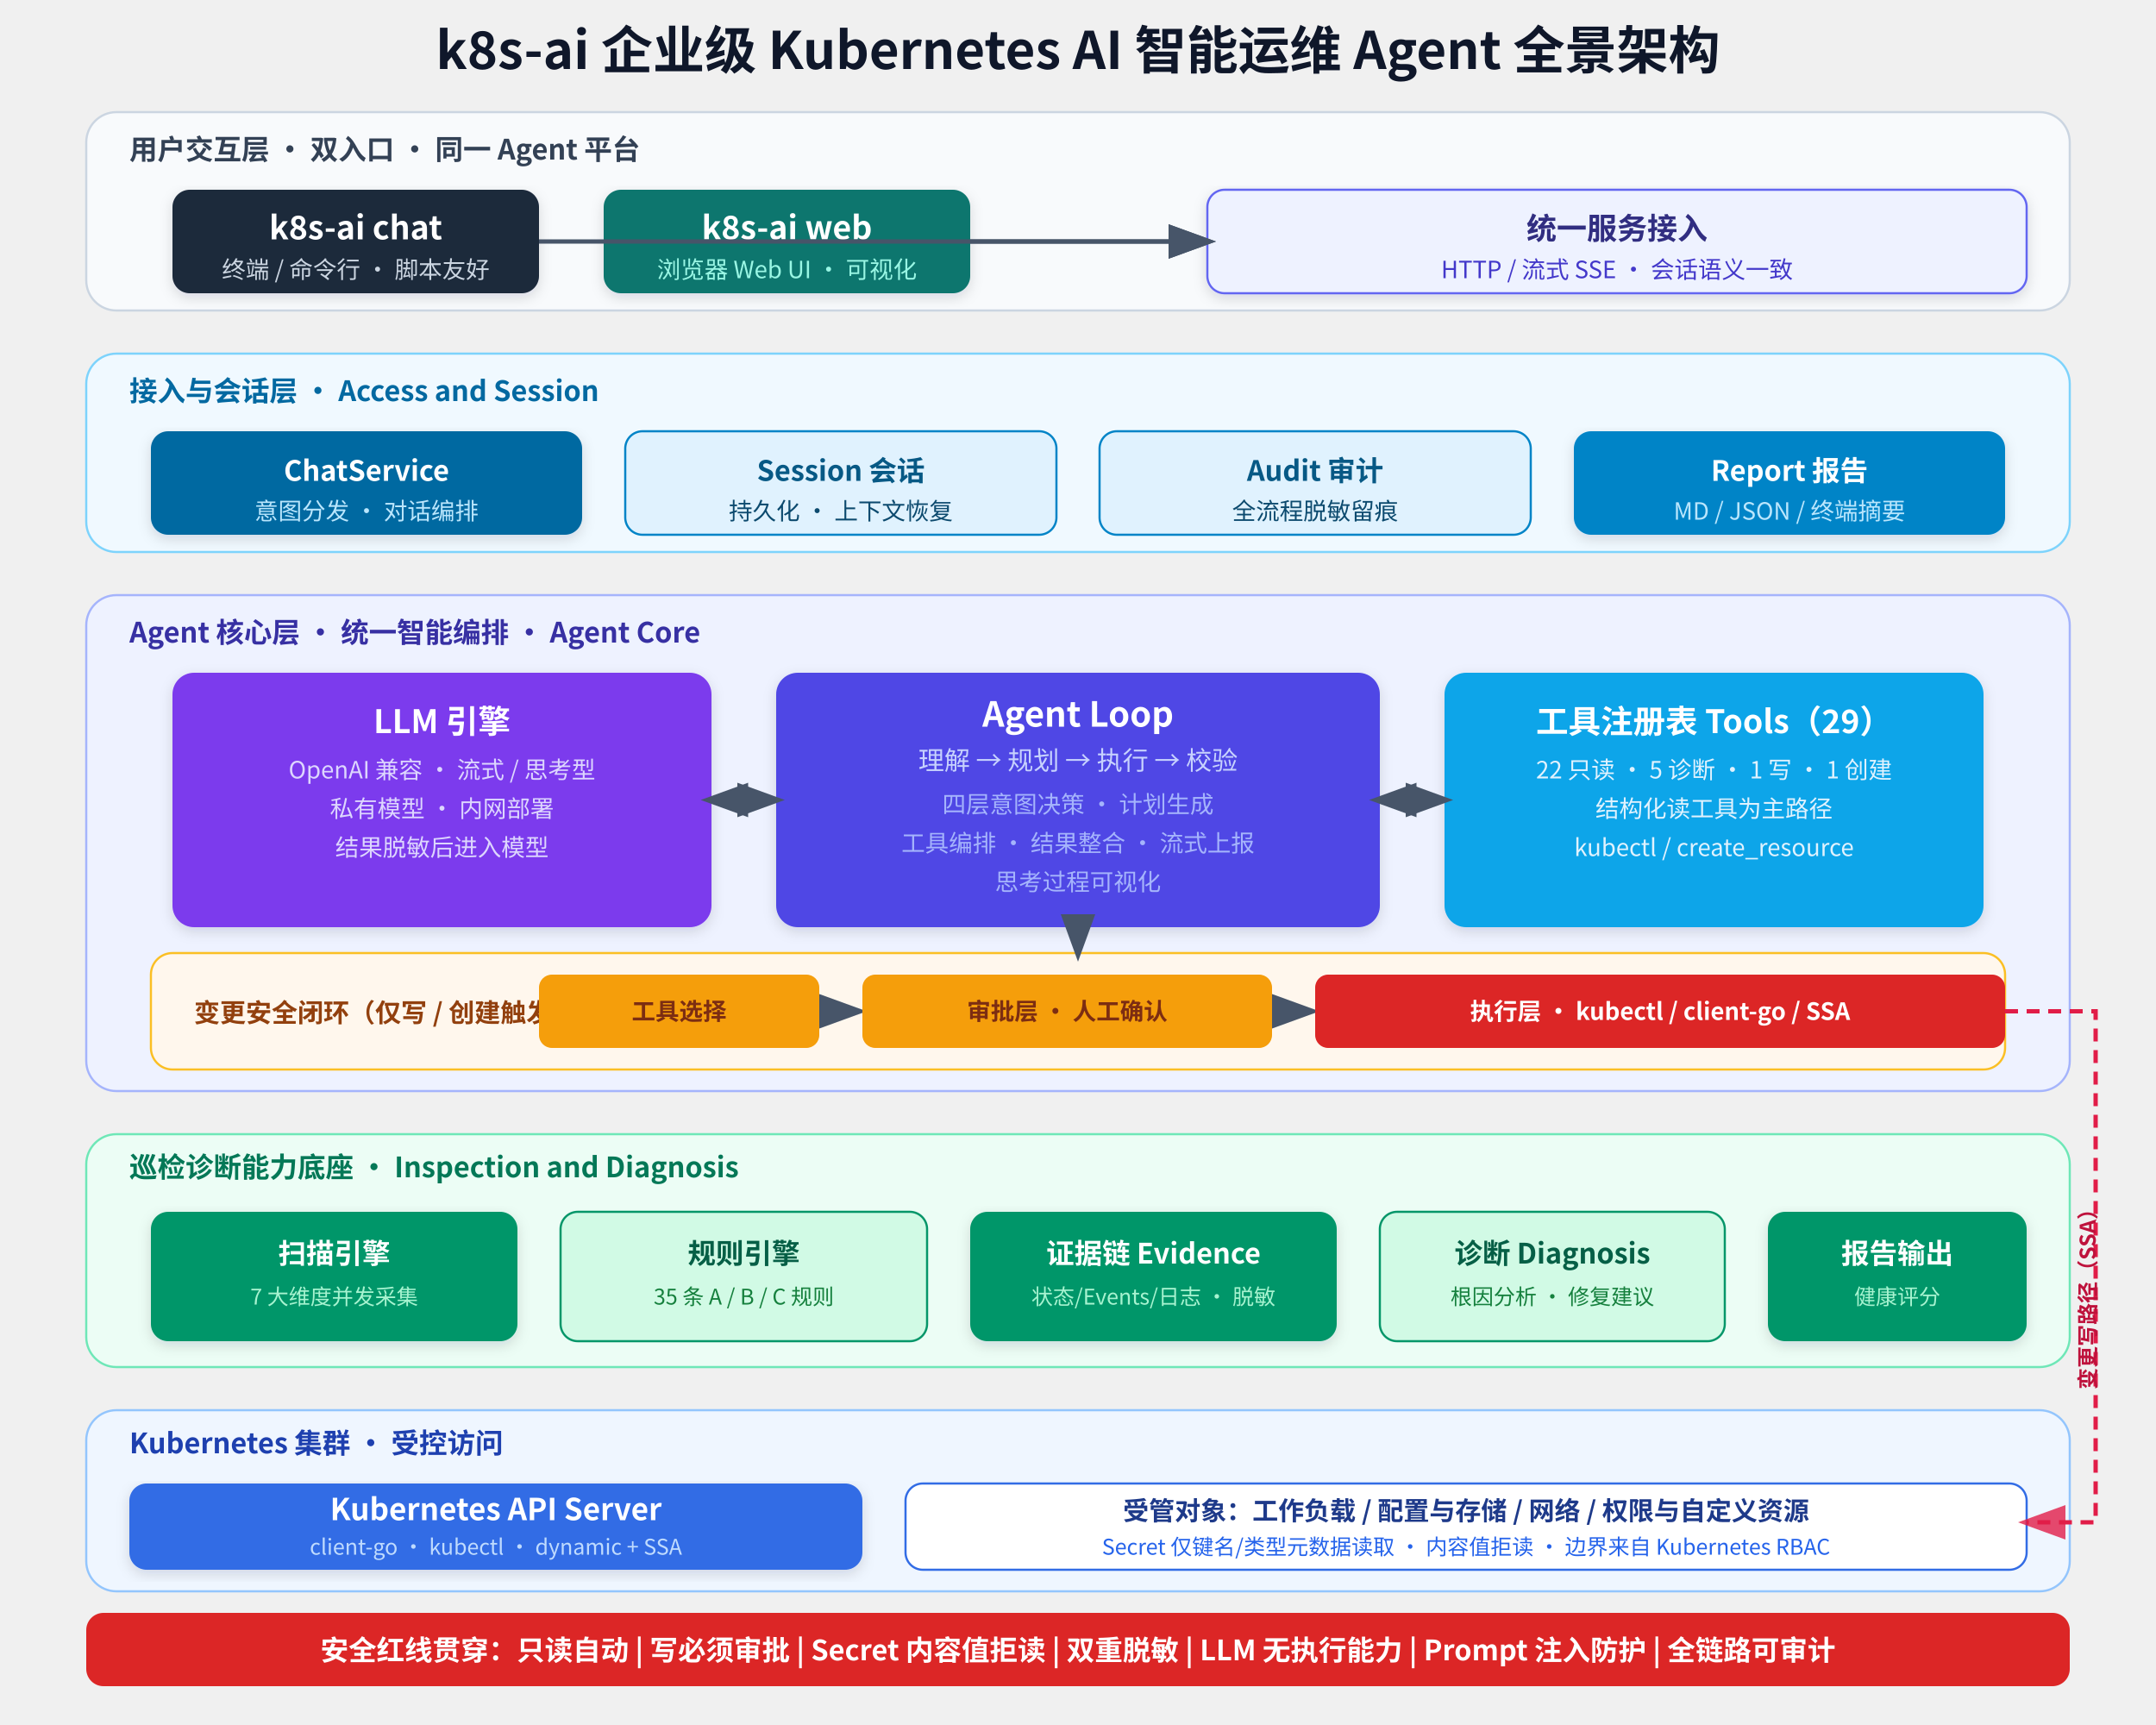
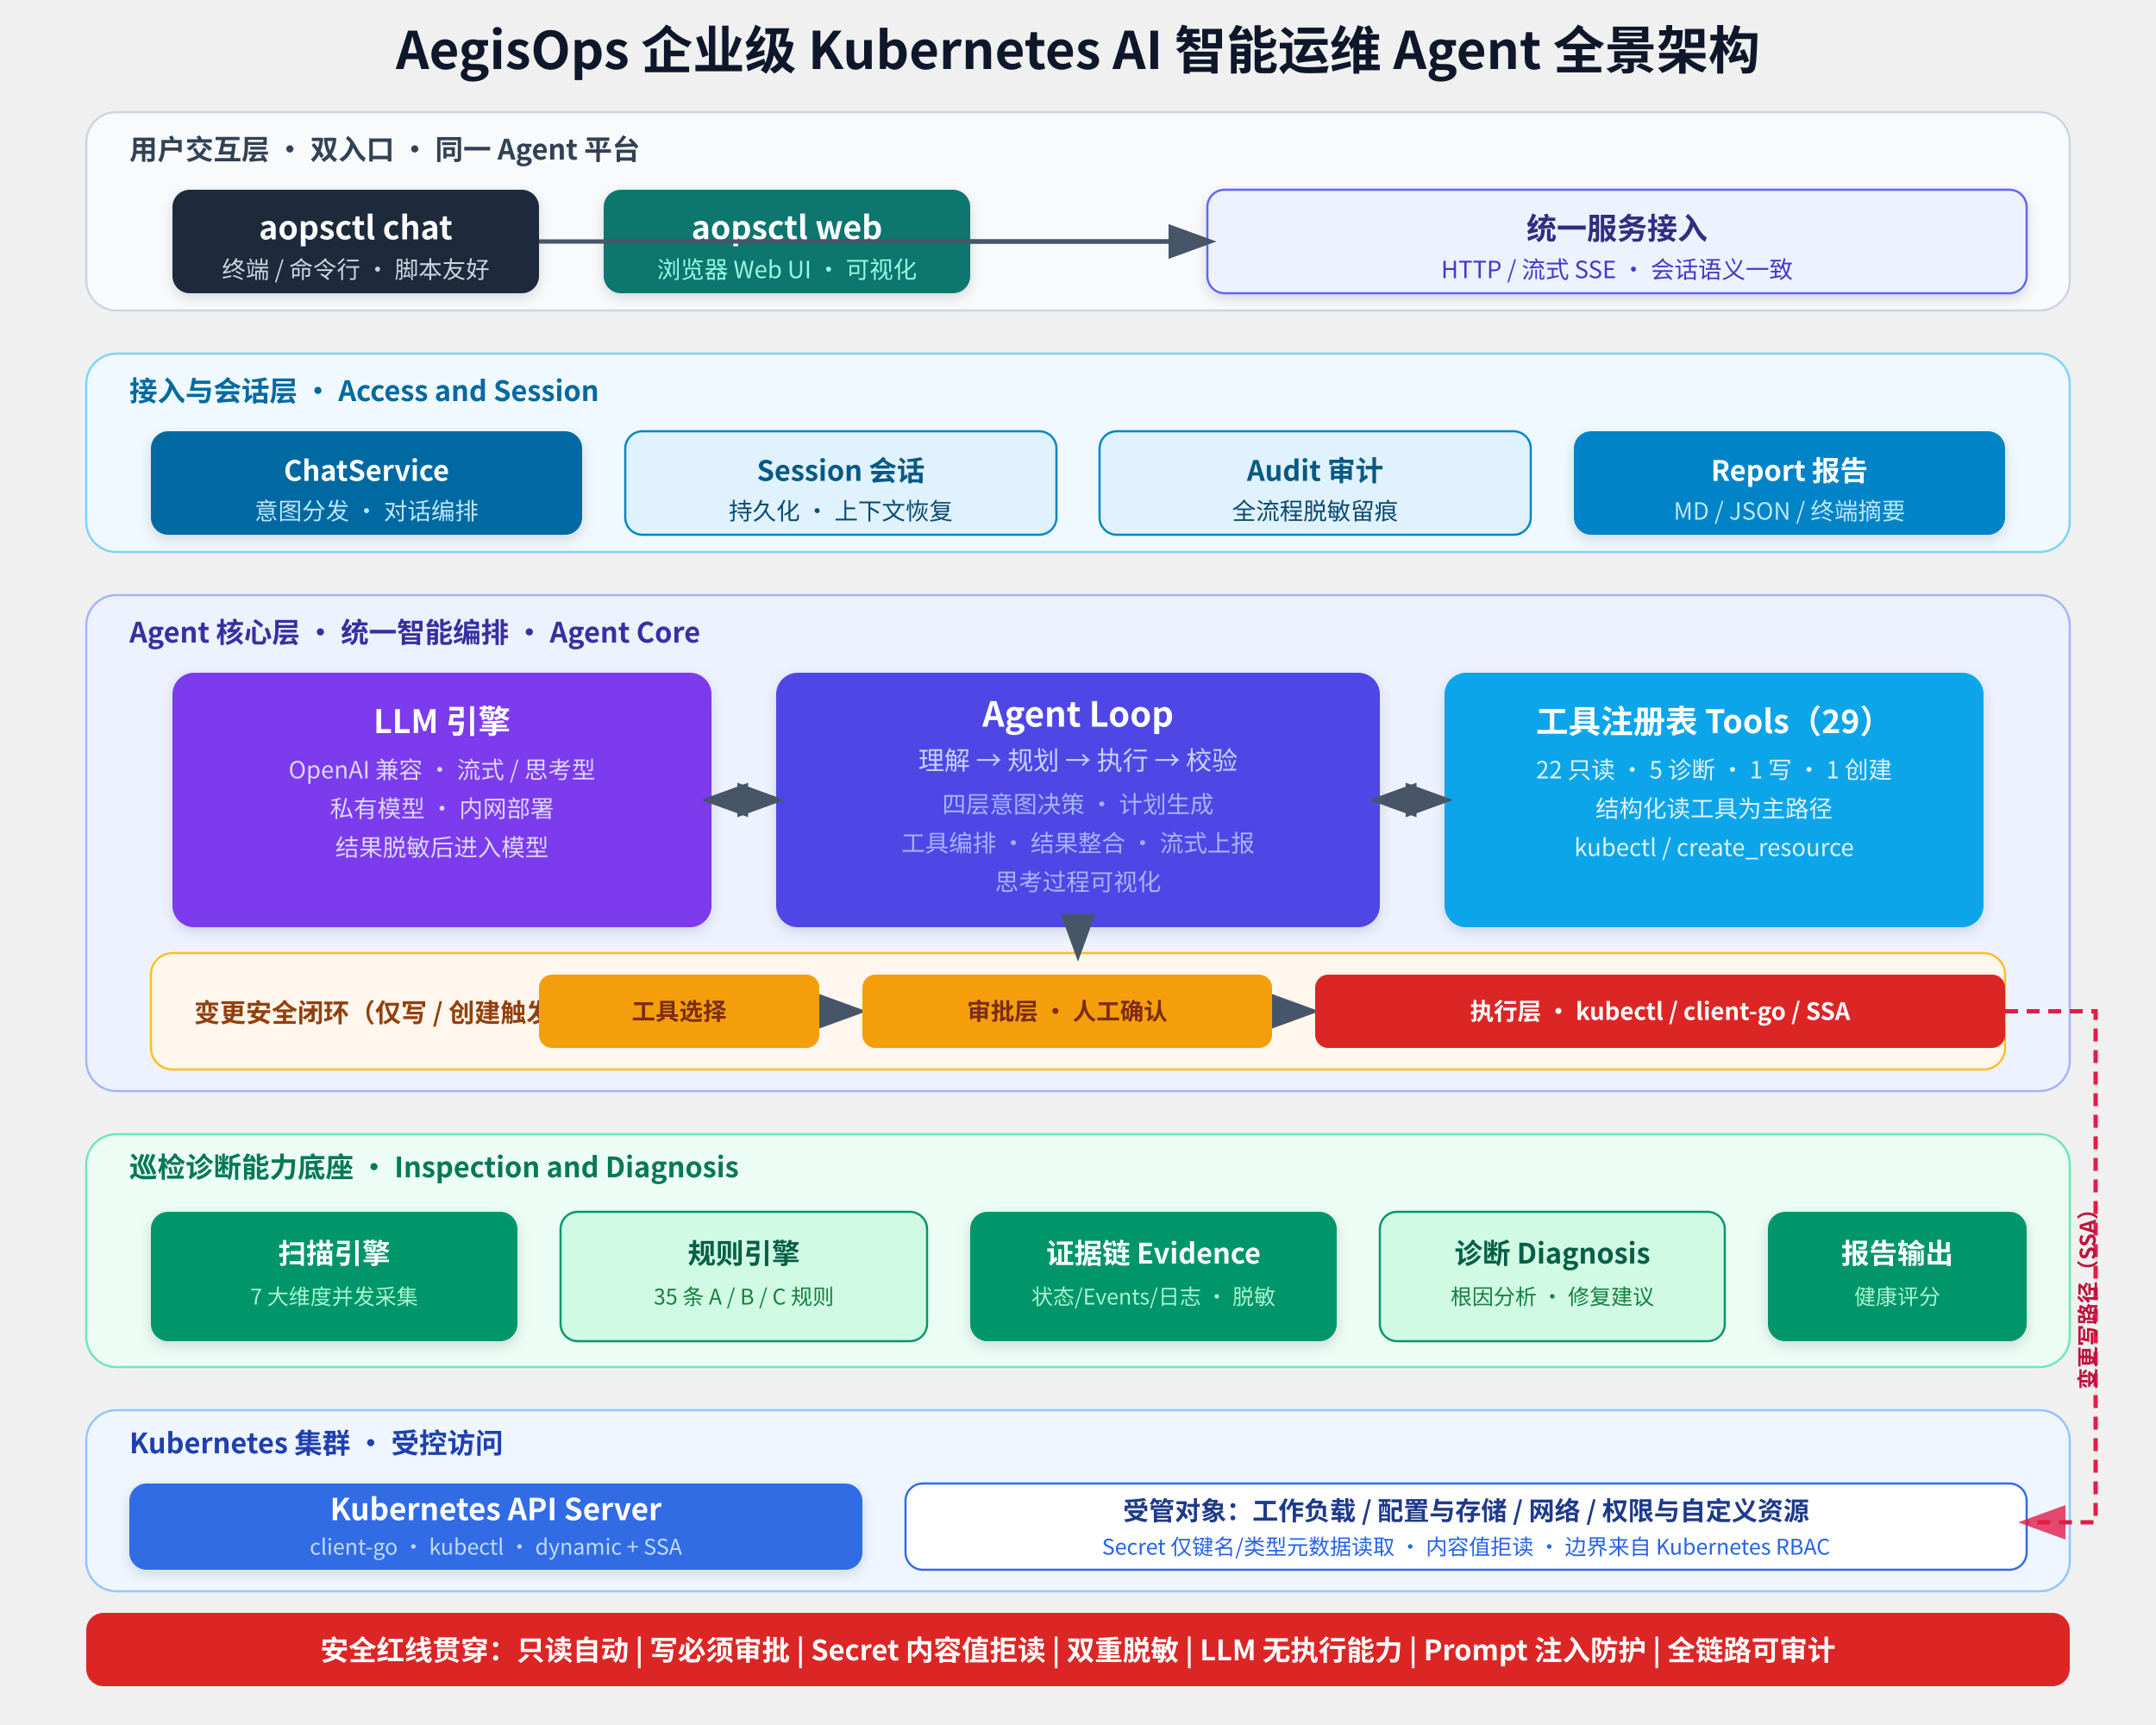
<svg xmlns="http://www.w3.org/2000/svg" viewBox="0 0 1000 800" style="background:#fff" font-family="'Microsoft YaHei','PingFang SC','Noto Sans CJK SC',Arial,sans-serif">
  <defs>
    <filter id="ao-shadow" x="-8%" y="-8%" width="116%" height="122%">
      <feDropShadow dx="0" dy="2" stdDeviation="3" flood-color="#0f172a" flood-opacity="0.14" />
    </filter>
    <marker id="ao-arr" markerWidth="11" markerHeight="8" refX="9" refY="4" orient="auto">
      <path d="M0,0 L11,4 L0,8 Z" fill="#475569" />
    </marker>
    <marker id="ao-arrrev" markerWidth="11" markerHeight="8" refX="2.5" refY="4" orient="auto">
      <path d="M11,0 L0,4 L11,8 Z" fill="#475569" />
    </marker>
    <marker id="ao-arrw" markerWidth="11" markerHeight="8" refX="9" refY="4" orient="auto">
      <path d="M0,0 L11,4 L0,8 Z" fill="#e11d48" opacity="0.8" />
    </marker>
  </defs>
-   <text x="500" y="32" font-size="24" font-weight="bold" text-anchor="middle" fill="#0f172a">k8s-ai 企业级 Kubernetes AI 智能运维 Agent 全景架构</text>
+   <text x="500" y="32" font-size="24" font-weight="bold" text-anchor="middle" fill="#0f172a">AegisOps 企业级 Kubernetes AI 智能运维 Agent 全景架构</text>
  <rect x="40" y="52" width="920" height="92" rx="14" fill="#f8fafc" stroke="#cbd5e1" />
  <text x="60" y="74" font-size="13" font-weight="bold" fill="#334155">用户交互层 · 双入口 · 同一 Agent 平台</text>
  <rect x="80" y="88" width="170" height="48" rx="8" fill="#1e293b" filter="url(#ao-shadow)" />
-   <text x="165" y="111" font-size="15" font-weight="bold" text-anchor="middle" fill="#ffffff">k8s-ai chat</text>
+   <text x="165" y="111" font-size="15" font-weight="bold" text-anchor="middle" fill="#ffffff">aopsctl chat</text>
  <text x="165" y="129" font-size="11" text-anchor="middle" fill="#cbd5e1">终端 / 命令行 · 脚本友好</text>
  <rect x="280" y="88" width="170" height="48" rx="8" fill="#0f766e" filter="url(#ao-shadow)" />
-   <text x="365" y="111" font-size="15" font-weight="bold" text-anchor="middle" fill="#ffffff">k8s-ai web</text>
+   <text x="365" y="111" font-size="15" font-weight="bold" text-anchor="middle" fill="#ffffff">aopsctl web</text>
  <text x="365" y="129" font-size="11" text-anchor="middle" fill="#99f6e4">浏览器 Web UI · 可视化</text>
  <rect x="560" y="88" width="380" height="48" rx="8" fill="#eef2ff" stroke="#6366f1" filter="url(#ao-shadow)" />
  <text x="750" y="111" font-size="14" font-weight="bold" text-anchor="middle" fill="#312e81">统一服务接入</text>
  <text x="750" y="129" font-size="11" text-anchor="middle" fill="#4338ca">HTTP / 流式 SSE · 会话语义一致</text>
  <line x1="250" y1="112" x2="560" y2="112" stroke="#475569" stroke-width="2" marker-end="url(#ao-arr)" />
  <line x1="450" y1="112" x2="560" y2="112" stroke="#475569" stroke-width="2" marker-end="url(#ao-arr)" />
  <rect x="40" y="164" width="920" height="92" rx="14" fill="#f0f9ff" stroke="#7dd3fc" />
  <text x="60" y="186" font-size="13" font-weight="bold" fill="#0369a1">接入与会话层 · Access and Session</text>
  <rect x="70" y="200" width="200" height="48" rx="8" fill="#0369a1" filter="url(#ao-shadow)" />
  <text x="170" y="223" font-size="13" font-weight="bold" text-anchor="middle" fill="#ffffff">ChatService</text>
  <text x="170" y="241" font-size="11" text-anchor="middle" fill="#bae6fd">意图分发 · 对话编排</text>
  <rect x="290" y="200" width="200" height="48" rx="8" fill="#e0f2fe" stroke="#0284c7" />
  <text x="390" y="223" font-size="13" font-weight="bold" text-anchor="middle" fill="#075985">Session 会话</text>
  <text x="390" y="241" font-size="11" text-anchor="middle" fill="#0c4a6e">持久化 · 上下文恢复</text>
  <rect x="510" y="200" width="200" height="48" rx="8" fill="#e0f2fe" stroke="#0284c7" />
  <text x="610" y="223" font-size="13" font-weight="bold" text-anchor="middle" fill="#075985">Audit 审计</text>
  <text x="610" y="241" font-size="11" text-anchor="middle" fill="#0c4a6e">全流程脱敏留痕</text>
  <rect x="730" y="200" width="200" height="48" rx="8" fill="#0284c7" filter="url(#ao-shadow)" />
  <text x="830" y="223" font-size="13" font-weight="bold" text-anchor="middle" fill="#ffffff">Report 报告</text>
  <text x="830" y="241" font-size="11" text-anchor="middle" fill="#bae6fd">MD / JSON / 终端摘要</text>
  <rect x="40" y="276" width="920" height="230" rx="14" fill="#eef2ff" stroke="#a5b4fc" />
  <text x="60" y="298" font-size="13" font-weight="bold" fill="#3730a3">Agent 核心层 · 统一智能编排 · Agent Core</text>
  <rect x="80" y="312" width="250" height="118" rx="10" fill="#7c3aed" filter="url(#ao-shadow)" />
  <text x="205" y="340" font-size="15" font-weight="bold" text-anchor="middle" fill="#ffffff">LLM 引擎</text>
  <text x="205" y="361" font-size="11" text-anchor="middle" fill="#ddd6fe">OpenAI 兼容 · 流式 / 思考型</text>
  <text x="205" y="379" font-size="11" text-anchor="middle" fill="#ddd6fe">私有模型 · 内网部署</text>
  <text x="205" y="397" font-size="11" text-anchor="middle" fill="#ddd6fe">结果脱敏后进入模型</text>
  <rect x="360" y="312" width="280" height="118" rx="10" fill="#4f46e5" filter="url(#ao-shadow)" />
  <text x="500" y="337" font-size="16" font-weight="bold" text-anchor="middle" fill="#ffffff">Agent Loop</text>
  <text x="500" y="357" font-size="12" text-anchor="middle" fill="#c7d2fe">理解 → 规划 → 执行 → 校验</text>
  <text x="500" y="377" font-size="11" text-anchor="middle" fill="#a5b4fc">四层意图决策 · 计划生成</text>
  <text x="500" y="395" font-size="11" text-anchor="middle" fill="#a5b4fc">工具编排 · 结果整合 · 流式上报</text>
  <text x="500" y="413" font-size="11" text-anchor="middle" fill="#a5b4fc">思考过程可视化</text>
  <rect x="670" y="312" width="250" height="118" rx="10" fill="#0ea5e9" filter="url(#ao-shadow)" />
  <text x="795" y="340" font-size="15" font-weight="bold" text-anchor="middle" fill="#ffffff">工具注册表 Tools（29）</text>
  <text x="795" y="361" font-size="11" text-anchor="middle" fill="#e0f2fe">22 只读 · 5 诊断 · 1 写 · 1 创建</text>
  <text x="795" y="379" font-size="11" text-anchor="middle" fill="#e0f2fe">结构化读工具为主路径</text>
  <text x="795" y="397" font-size="11" text-anchor="middle" fill="#e0f2fe">kubectl / create_resource</text>
  <line x1="330" y1="371" x2="360" y2="371" stroke="#475569" stroke-width="2" marker-start="url(#ao-arrrev)" marker-end="url(#ao-arr)" />
  <line x1="640" y1="371" x2="670" y2="371" stroke="#475569" stroke-width="2" marker-start="url(#ao-arrrev)" marker-end="url(#ao-arr)" />
  <rect x="70" y="442" width="860" height="54" rx="10" fill="#fff7ed" stroke="#fbbf24" />
  <text x="90" y="474" font-size="12" font-weight="bold" fill="#92400e">变更安全闭环（仅写 / 创建触发）</text>
  <rect x="250" y="452" width="130" height="34" rx="6" fill="#f59e0b" />
  <text x="315" y="473" font-size="11" font-weight="bold" text-anchor="middle" fill="#7c2d12">工具选择</text>
  <line x1="380" y1="469" x2="398" y2="469" stroke="#92400e" stroke-width="2" marker-end="url(#ao-arr)" />
  <rect x="400" y="452" width="190" height="34" rx="6" fill="#f59e0b" />
  <text x="495" y="473" font-size="11" font-weight="bold" text-anchor="middle" fill="#7c2d12">审批层 · 人工确认</text>
  <line x1="590" y1="469" x2="608" y2="469" stroke="#92400e" stroke-width="2" marker-end="url(#ao-arr)" />
  <rect x="610" y="452" width="320" height="34" rx="6" fill="#dc2626" />
  <text x="770" y="473" font-size="11" font-weight="bold" text-anchor="middle" fill="#ffffff">执行层 · kubectl / client-go / SSA</text>
  <line x1="500" y1="430" x2="500" y2="442" stroke="#475569" stroke-width="2" marker-end="url(#ao-arr)" />
  <rect x="40" y="526" width="920" height="108" rx="14" fill="#ecfdf5" stroke="#6ee7b7" />
  <text x="60" y="546" font-size="13" font-weight="bold" fill="#047857">巡检诊断能力底座 · Inspection and Diagnosis</text>
  <rect x="70" y="562" width="170" height="60" rx="8" fill="#059669" filter="url(#ao-shadow)" />
  <text x="155" y="586" font-size="13" font-weight="bold" text-anchor="middle" fill="#ffffff">扫描引擎</text>
  <text x="155" y="605" font-size="10" text-anchor="middle" fill="#a7f3d0">7 大维度并发采集</text>
  <rect x="260" y="562" width="170" height="60" rx="8" fill="#d1fae5" stroke="#059669" />
  <text x="345" y="586" font-size="13" font-weight="bold" text-anchor="middle" fill="#065f46">规则引擎</text>
  <text x="345" y="605" font-size="10" text-anchor="middle" fill="#15803d">35 条 A / B / C 规则</text>
  <rect x="450" y="562" width="170" height="60" rx="8" fill="#059669" filter="url(#ao-shadow)" />
  <text x="535" y="586" font-size="13" font-weight="bold" text-anchor="middle" fill="#ffffff">证据链 Evidence</text>
  <text x="535" y="605" font-size="10" text-anchor="middle" fill="#a7f3d0">状态/Events/日志 · 脱敏</text>
  <rect x="640" y="562" width="160" height="60" rx="8" fill="#d1fae5" stroke="#059669" />
  <text x="720" y="586" font-size="13" font-weight="bold" text-anchor="middle" fill="#065f46">诊断 Diagnosis</text>
  <text x="720" y="605" font-size="10" text-anchor="middle" fill="#15803d">根因分析 · 修复建议</text>
  <rect x="820" y="562" width="120" height="60" rx="8" fill="#059669" filter="url(#ao-shadow)" />
  <text x="880" y="586" font-size="13" font-weight="bold" text-anchor="middle" fill="#ffffff">报告输出</text>
  <text x="880" y="605" font-size="10" text-anchor="middle" fill="#a7f3d0">健康评分</text>
  <rect x="40" y="654" width="920" height="84" rx="14" fill="#eff6ff" stroke="#93c5fd" />
  <text x="60" y="674" font-size="13" font-weight="bold" fill="#1e40af">Kubernetes 集群 · 受控访问</text>
  <rect x="60" y="688" width="340" height="40" rx="8" fill="#326ce5" filter="url(#ao-shadow)" />
  <text x="230" y="705" font-size="14" font-weight="bold" text-anchor="middle" fill="#ffffff">Kubernetes API Server</text>
  <text x="230" y="721" font-size="10" text-anchor="middle" fill="#bfdbfe">client-go · kubectl · dynamic + SSA</text>
  <rect x="420" y="688" width="520" height="40" rx="8" fill="#ffffff" stroke="#326ce5" />
  <text x="680" y="705" font-size="12" font-weight="bold" text-anchor="middle" fill="#1e3a8a">受管对象：工作负载 / 配置与存储 / 网络 / 权限与自定义资源</text>
  <text x="680" y="721" font-size="10" text-anchor="middle" fill="#2563eb">Secret 仅键名/类型元数据读取 · 内容值拒读 · 边界来自 Kubernetes RBAC</text>
  <path d="M930,469 L972,469 L972,706 L940,706" fill="none" stroke="#e11d48" stroke-width="2" stroke-dasharray="6 4" marker-end="url(#ao-arrw)" />
  <text x="972" y="600" font-size="10" font-weight="bold" text-anchor="middle" fill="#be123c" transform="rotate(-90 972 600)">变更写路径（SSA）</text>
  <rect x="40" y="748" width="920" height="34" rx="8" fill="#dc2626" />
  <text x="500" y="770" font-size="13" font-weight="bold" text-anchor="middle" fill="#ffffff">安全红线贯穿：只读自动 | 写必须审批 | Secret 内容值拒读 | 双重脱敏 | LLM 无执行能力 | Prompt 注入防护 | 全链路可审计</text>
</svg>
